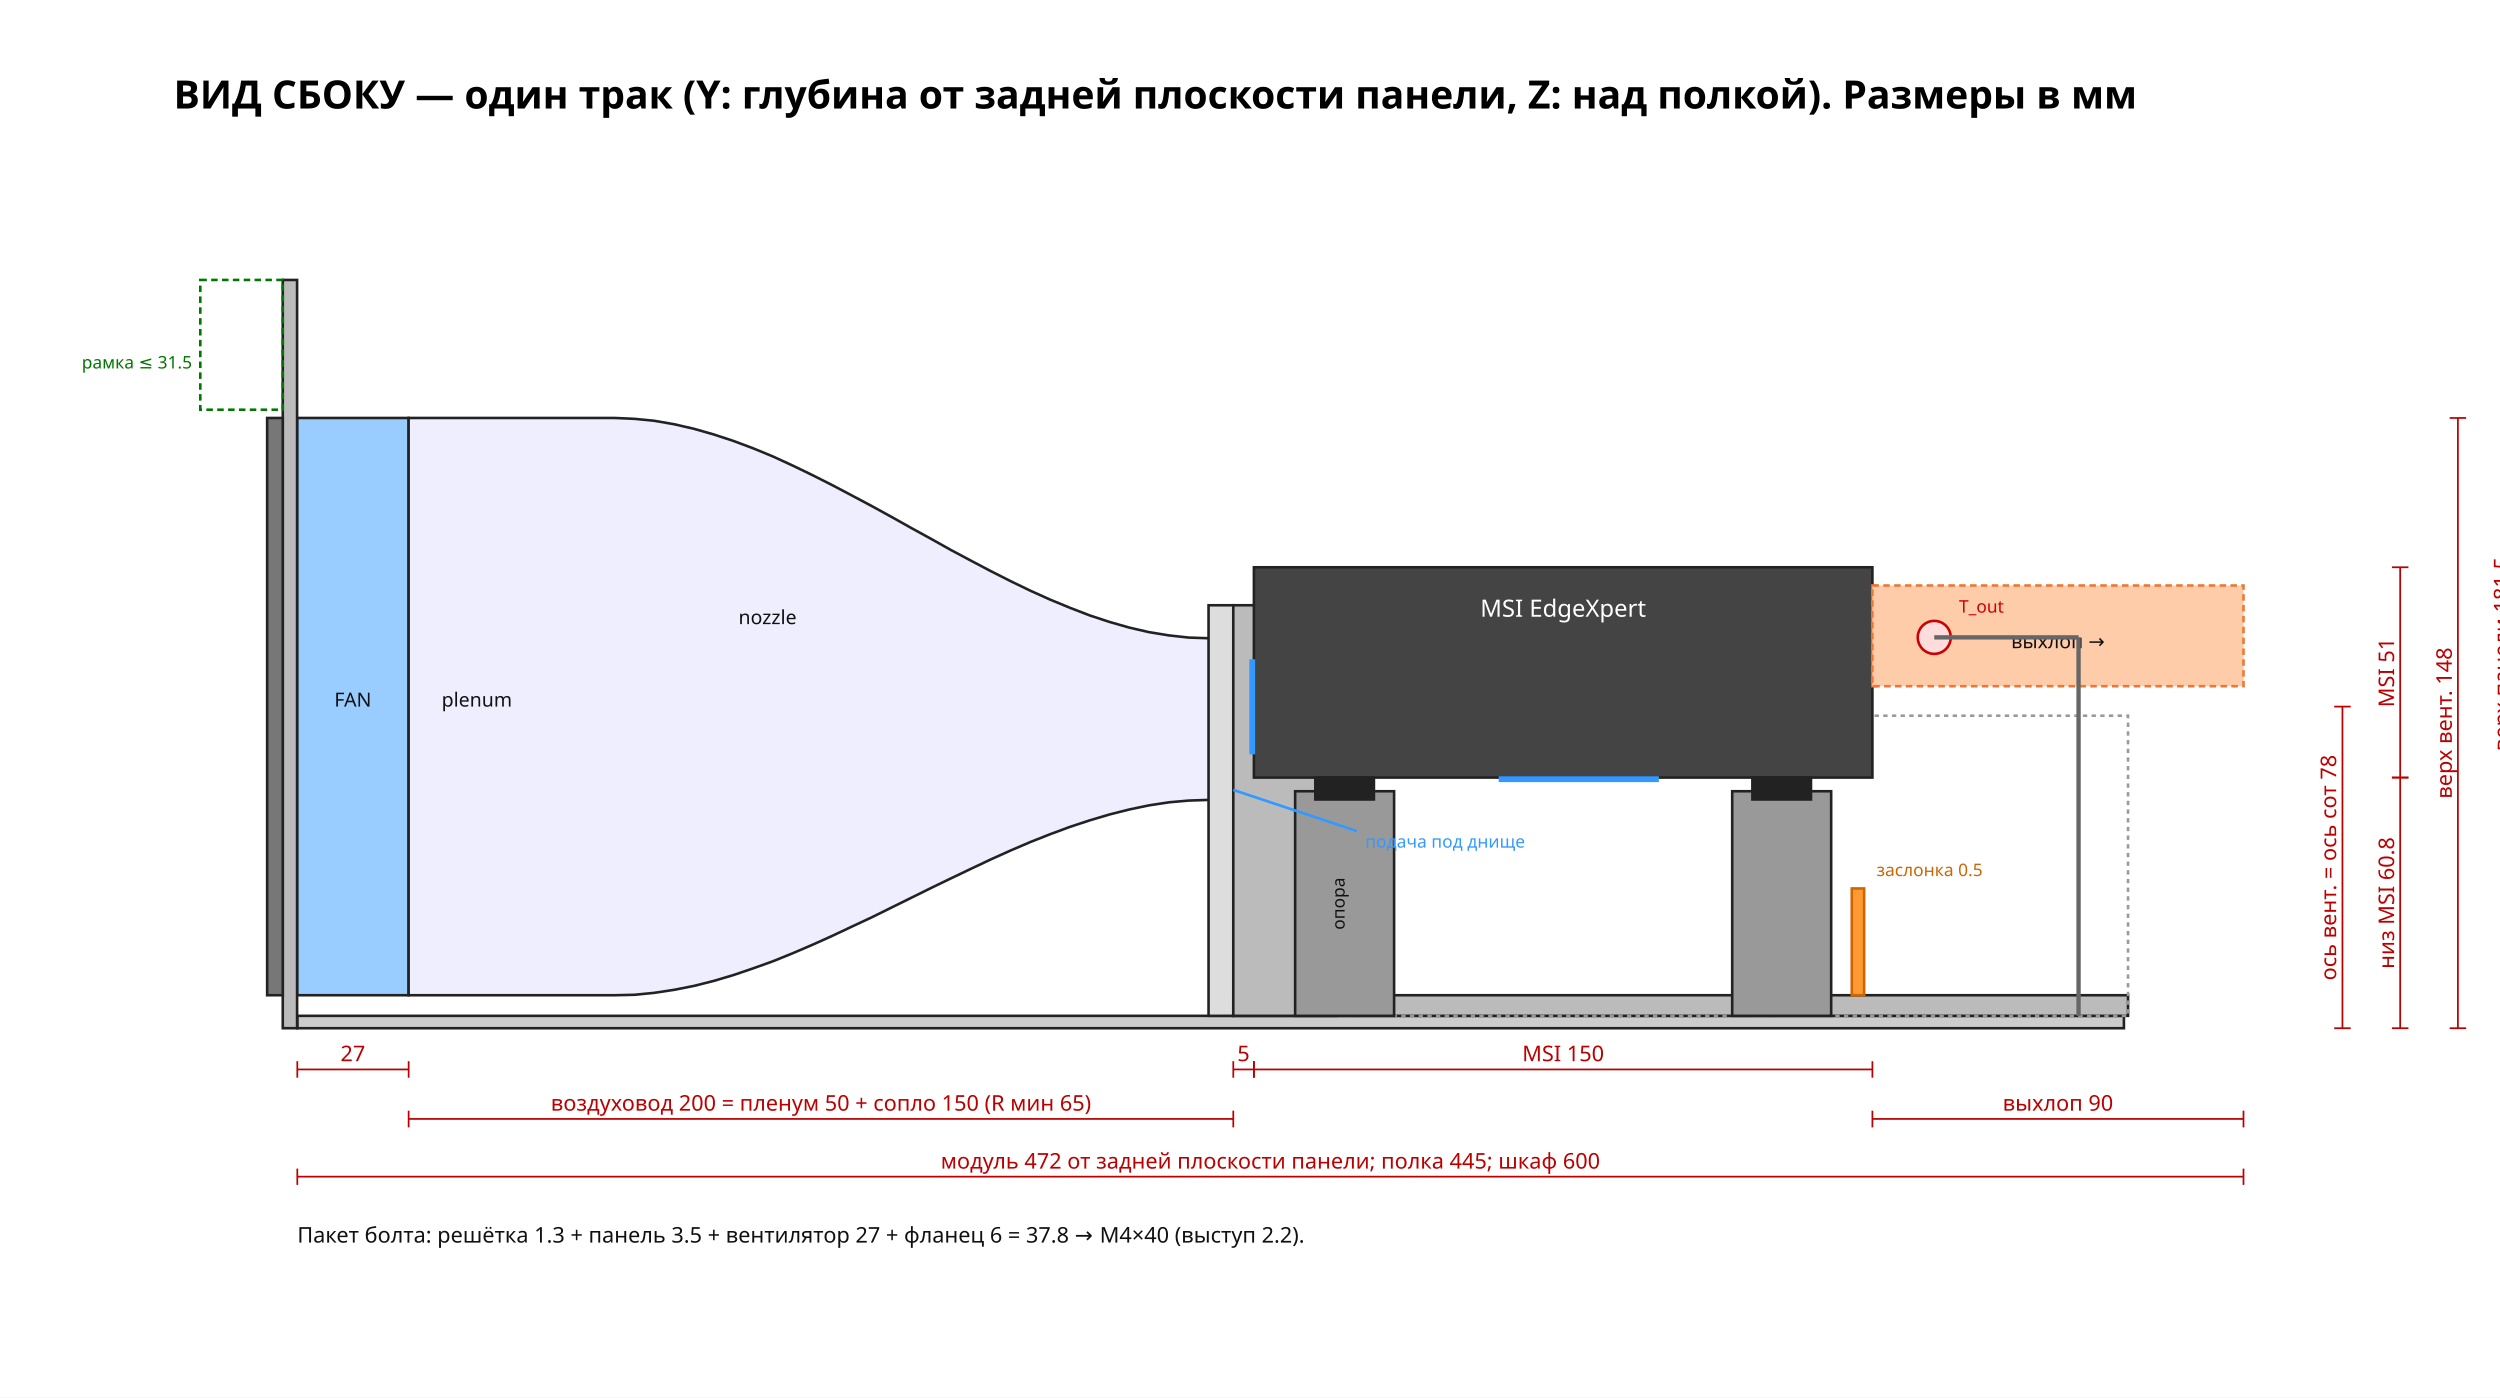
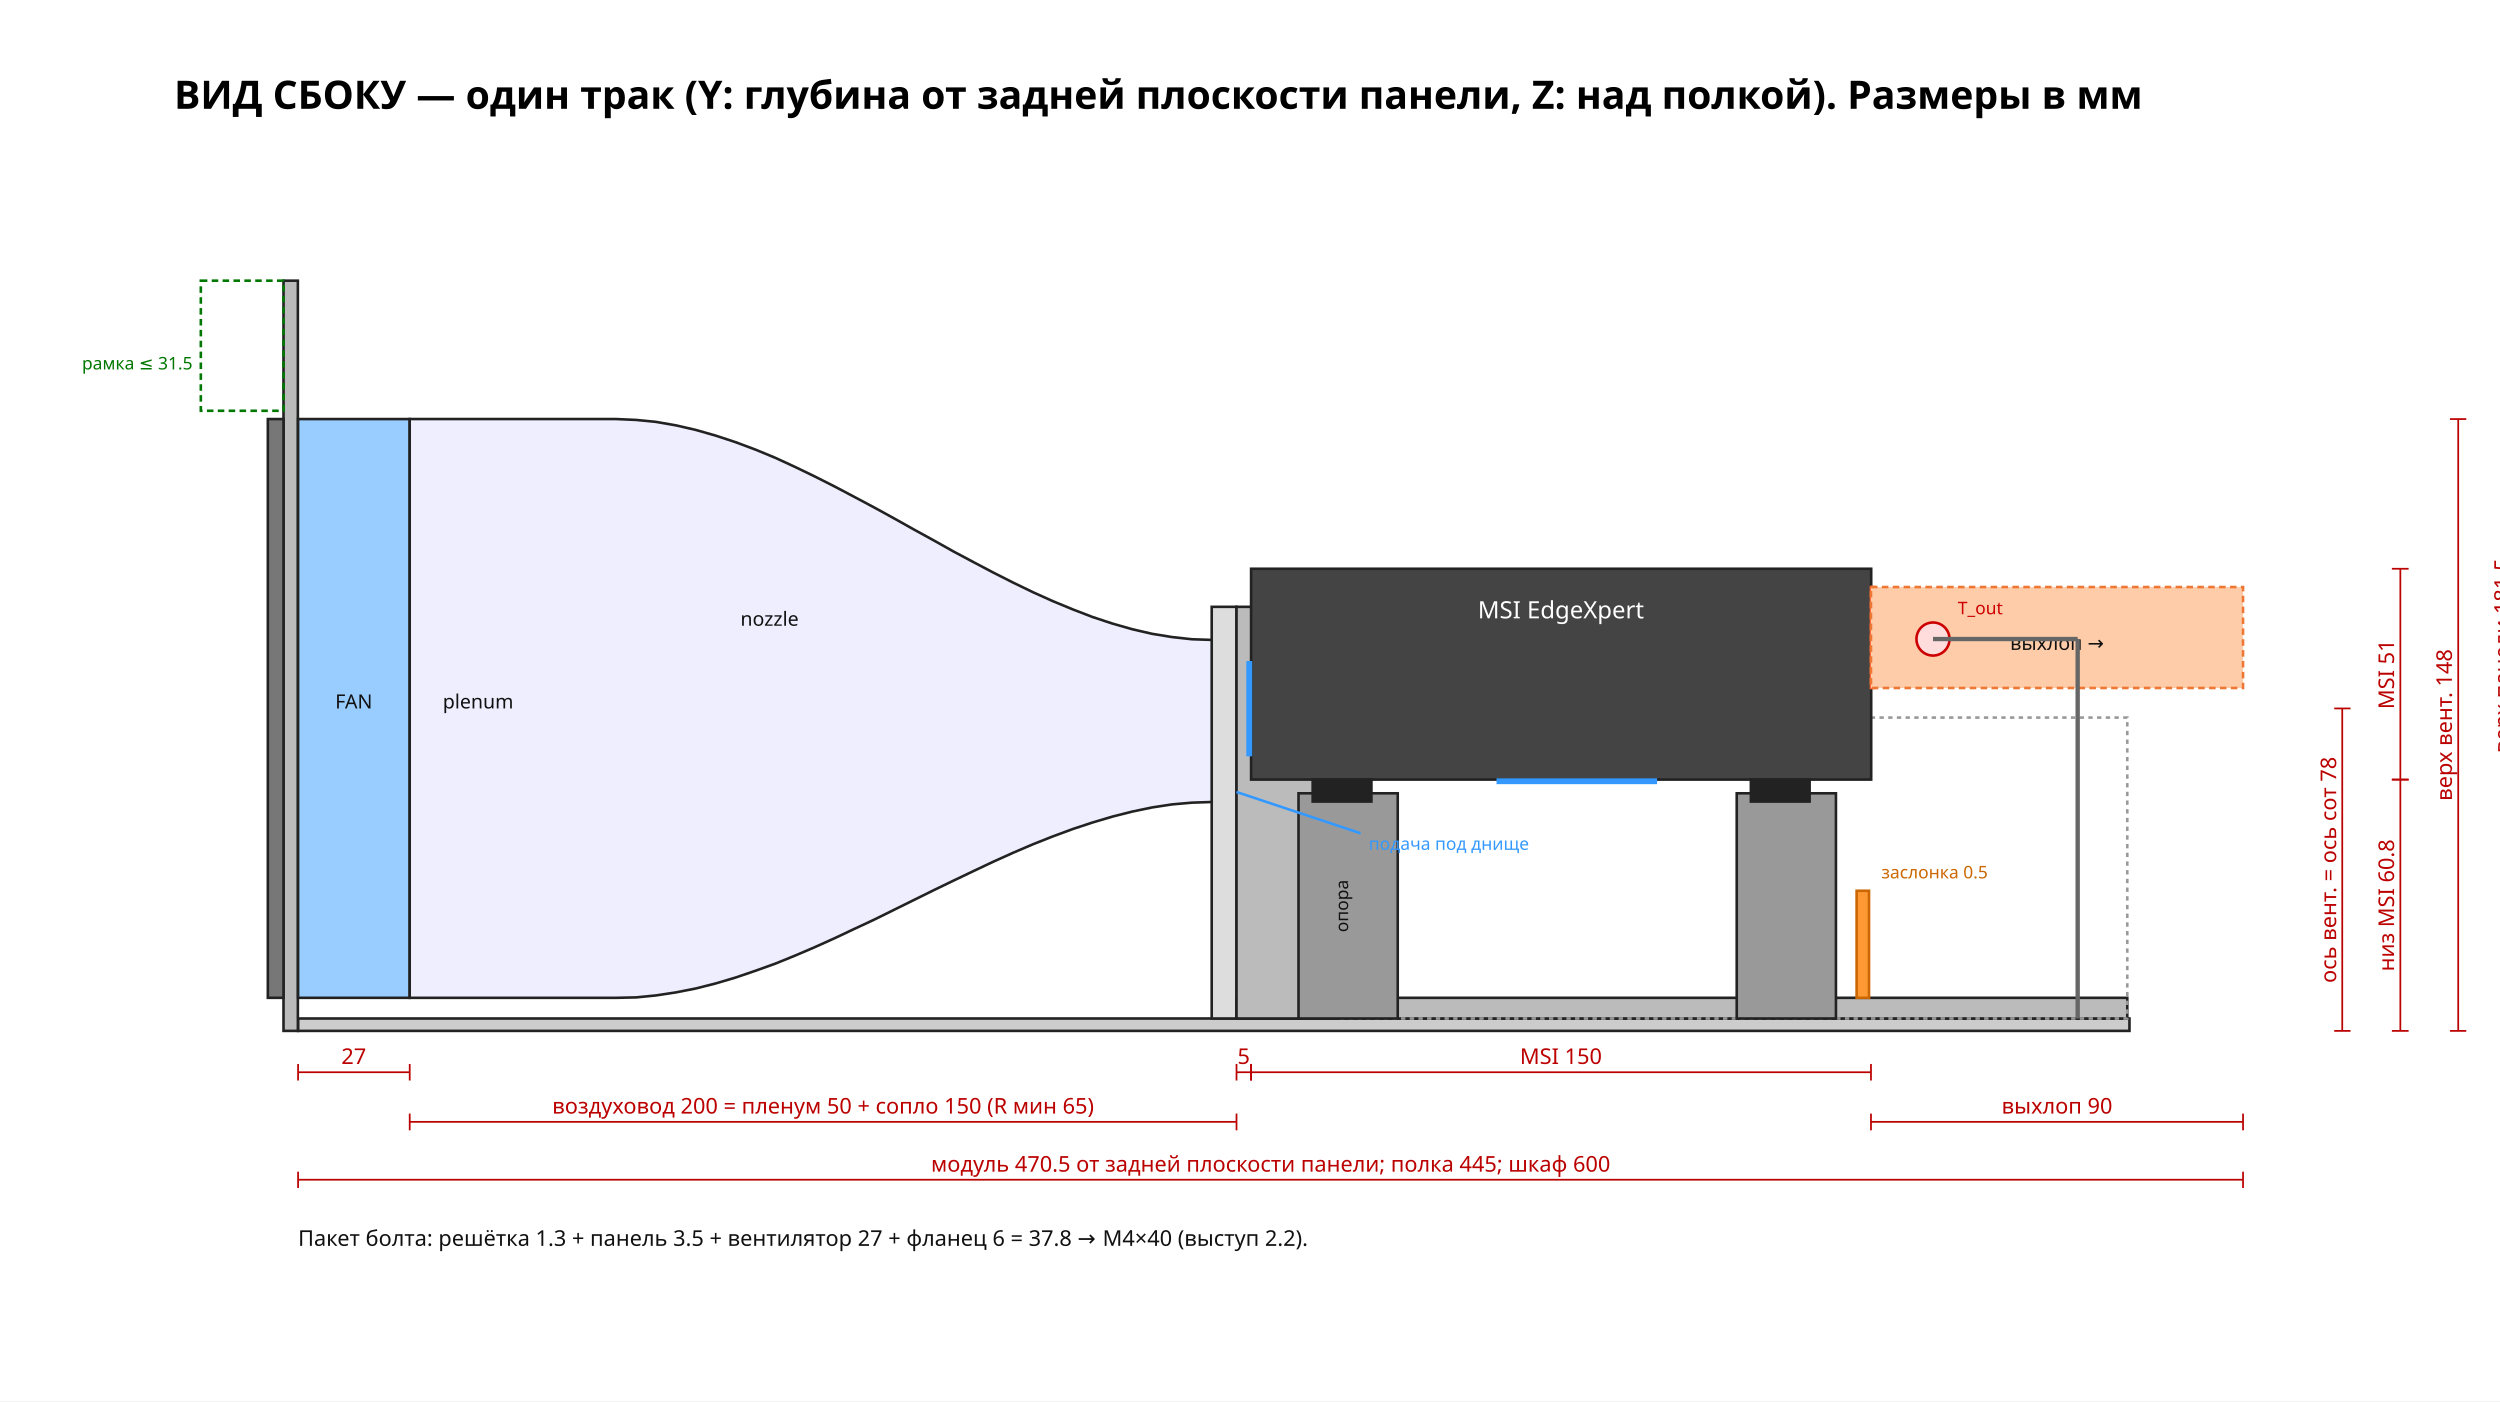
- <svg xmlns="http://www.w3.org/2000/svg" width="1152" height="644" viewBox="0 0 1152 644">
+ <svg xmlns="http://www.w3.org/2000/svg" width="1149" height="644" viewBox="0 0 1149 644">
  <rect width="100%" height="100%" fill="#fff" />
  <text x="80" y="50" font-size="18" font-family="sans-serif" font-weight="bold">ВИД СБОКУ — один трак (Y: глубина от задней плоскости панели, Z: над полкой). Размеры в мм</text>
  <rect x="137.0" y="468.1" width="841.7" height="5.7" stroke="#222" fill="#ccc" stroke-width="1.2" />
  <rect x="130.3" y="129.0" width="6.6" height="344.8" stroke="#222" fill="#bbb" stroke-width="1.2" />
  <rect x="123.1" y="192.6" width="7.2" height="266.0" stroke="#222" fill="#777" stroke-width="1.2" />
  <rect x="137.0" y="192.6" width="51.3" height="266.0" stroke="#222" fill="#9cf" stroke-width="1.2" />
  <text x="162.6" y="325.6" font-size="9" font-family="sans-serif" text-anchor="middle" fill="#111">FAN</text>
  <rect x="92.3" y="129.0" width="38.0" height="59.8" stroke="#070" fill="none" stroke-width="1.2" stroke-dasharray="3,2" />
  <text x="88.5" y="169.8" font-size="8" font-family="sans-serif" text-anchor="end" fill="#070">рамка ≤ 31.5</text>
  <polygon points="188.3,192.6 283.3,192.6 292.4,193.0 301.5,193.9 310.7,195.5 319.8,197.6 328.9,200.2 338.0,203.2 347.1,206.6 356.3,210.4 365.4,214.6 374.5,219.0 383.6,223.6 392.7,228.4 401.9,233.3 411.0,238.3 420.1,243.4 429.2,248.4 438.3,253.5 447.5,258.4 456.6,263.2 465.7,267.8 474.8,272.2 483.9,276.3 493.1,280.1 502.2,283.6 511.3,286.6 520.4,289.2 529.5,291.3 538.7,292.8 547.8,293.8 556.9,294.1 568.3,294.1 568.3,368.6 556.9,368.6 547.8,368.9 538.7,369.7 529.5,371.1 520.4,373.0 511.3,375.3 502.2,378.0 493.1,381.0 483.9,384.4 474.8,388.0 465.7,391.9 456.6,396.0 447.5,400.3 438.3,404.7 429.2,409.1 420.1,413.6 411.0,418.1 401.9,422.6 392.7,426.9 383.6,431.2 374.5,435.3 365.4,439.2 356.3,442.9 347.1,446.2 338.0,449.3 328.9,452.0 319.8,454.3 310.7,456.1 301.5,457.5 292.4,458.4 283.3,458.6 188.3,458.6" stroke="#222" fill="#eef" stroke-width="1.2" />
  <text x="203.5" y="325.6" font-size="9" font-family="sans-serif" text-anchor="start" fill="#111">plenum</text>
  <text x="340.3" y="287.6" font-size="9" font-family="sans-serif" text-anchor="start" fill="#111">nozzle</text>
  <rect x="556.9" y="278.9" width="11.4" height="189.2" stroke="#222" fill="#ddd" stroke-width="1.2" />
-   <rect x="568.3" y="458.6" width="412.3" height="9.5" stroke="#222" fill="#bbb" stroke-width="1.2" />
+   <rect x="568.3" y="458.6" width="409.4" height="9.5" stroke="#222" fill="#bbb" stroke-width="1.2" />
  <rect x="568.3" y="278.9" width="47.5" height="189.2" stroke="#222" fill="#bbb" stroke-width="1.2" />
-   <rect x="615.8" y="329.8" width="364.8" height="138.3" stroke="#999" fill="none" stroke-width="1.2" stroke-dasharray="2,2" />
+   <rect x="615.8" y="329.8" width="361.9" height="138.3" stroke="#999" fill="none" stroke-width="1.2" stroke-dasharray="2,2" />
  <rect x="596.8" y="364.6" width="45.6" height="103.5" stroke="#222" fill="#999" stroke-width="1.2" />
  <rect x="798.2" y="364.6" width="45.6" height="103.5" stroke="#222" fill="#999" stroke-width="1.2" />
  <text x="619.6" y="416.4" font-size="8" font-family="sans-serif" text-anchor="middle" fill="#111" transform="rotate(-90 619.6 416.4)">опора</text>
  <rect x="853.3" y="409.4" width="5.7" height="49.2" stroke="#c60" fill="#f93" stroke-width="1.2" />
  <text x="864.7" y="403.7" font-size="8" font-family="sans-serif" text-anchor="start" fill="#c60">заслонка 0.5</text>
-   <rect x="577.8" y="261.4" width="285.0" height="96.9" stroke="#222" fill="#444" stroke-width="1.2" />
-   <rect x="576.3" y="304.4" width="1.5" height="42.6" stroke="#39f" fill="#39f" stroke-width="1.2" />
-   <rect x="862.8" y="269.8" width="1.5" height="46.4" stroke="#f63" fill="#f63" stroke-width="1.2" />
-   <rect x="606.1" y="358.3" width="27.0" height="10.1" stroke="#222" fill="#222" stroke-width="1.2" />
-   <rect x="807.5" y="358.3" width="27.0" height="10.1" stroke="#222" fill="#222" stroke-width="1.2" />
-   <rect x="691.2" y="358.3" width="72.6" height="1.5" stroke="#39f" fill="#39f" stroke-width="1.2" />
-   <text x="720.3" y="284.2" font-size="11" font-family="sans-serif" text-anchor="middle" fill="#fff">MSI EdgeXpert</text>
-   <rect x="862.8" y="269.8" width="171.0" height="46.4" stroke="#e73" fill="#fca" stroke-width="1.2" stroke-dasharray="3,2" />
-   <text x="948.3" y="298.7" font-size="9" font-family="sans-serif" text-anchor="middle" fill="#111">выхлоп →</text>
-   <circle cx="891.3" cy="293.7" r="7.6" stroke="#c00" fill="#fdd" stroke-width="1.2" />
-   <text x="902.7" y="282.3" font-size="8" font-family="sans-serif" text-anchor="start" fill="#c00">T_out</text>
-   <line x1="957.8" y1="468.1" x2="957.8" y2="293.7" stroke="#666" stroke-width="2" />
-   <line x1="891.3" y1="293.7" x2="957.8" y2="293.7" stroke="#666" stroke-width="2" />
+   <rect x="575.0" y="261.4" width="285.0" height="96.9" stroke="#222" fill="#444" stroke-width="1.2" />
+   <rect x="573.4" y="304.4" width="1.5" height="42.6" stroke="#39f" fill="#39f" stroke-width="1.2" />
+   <rect x="859.9" y="269.8" width="1.5" height="46.4" stroke="#f63" fill="#f63" stroke-width="1.2" />
+   <rect x="603.3" y="358.3" width="27.0" height="10.1" stroke="#222" fill="#222" stroke-width="1.2" />
+   <rect x="804.7" y="358.3" width="27.0" height="10.1" stroke="#222" fill="#222" stroke-width="1.2" />
+   <rect x="688.4" y="358.3" width="72.6" height="1.5" stroke="#39f" fill="#39f" stroke-width="1.2" />
+   <text x="717.4" y="284.2" font-size="11" font-family="sans-serif" text-anchor="middle" fill="#fff">MSI EdgeXpert</text>
+   <rect x="859.9" y="269.8" width="171.0" height="46.4" stroke="#e73" fill="#fca" stroke-width="1.2" stroke-dasharray="3,2" />
+   <text x="945.4" y="298.7" font-size="9" font-family="sans-serif" text-anchor="middle" fill="#111">выхлоп →</text>
+   <circle cx="888.4" cy="293.7" r="7.6" stroke="#c00" fill="#fdd" stroke-width="1.2" />
+   <text x="899.8" y="282.3" font-size="8" font-family="sans-serif" text-anchor="start" fill="#c00">T_out</text>
+   <line x1="954.9" y1="468.1" x2="954.9" y2="293.7" stroke="#666" stroke-width="2" />
+   <line x1="888.4" y1="293.7" x2="954.9" y2="293.7" stroke="#666" stroke-width="2" />
  <line x1="568.3" y1="364.0" x2="625.3" y2="383.0" stroke="#39f" stroke-width="1.2" />
  <text x="629.1" y="390.6" font-size="8" font-family="sans-serif" text-anchor="start" fill="#39f">подача под днище</text>
-   <line x1="1079.4" y1="473.8" x2="1079.4" y2="325.6" stroke="#b00" stroke-width="0.8" />
-   <line x1="1075.6" y1="473.8" x2="1083.2" y2="473.8" stroke="#b00" stroke-width="0.8" />
-   <line x1="1075.6" y1="325.6" x2="1083.2" y2="325.6" stroke="#b00" stroke-width="0.8" />
-   <text x="1076.5" y="399.8" font-size="10" font-family="sans-serif" text-anchor="middle" fill="#b00" transform="rotate(-90 1076.5 399.8)">ось вент. = ось сот 78</text>
-   <line x1="1106.0" y1="473.8" x2="1106.0" y2="358.3" stroke="#b00" stroke-width="0.8" />
-   <line x1="1102.2" y1="473.8" x2="1109.8" y2="473.8" stroke="#b00" stroke-width="0.8" />
-   <line x1="1102.2" y1="358.3" x2="1109.8" y2="358.3" stroke="#b00" stroke-width="0.8" />
-   <text x="1103.2" y="416.1" font-size="10" font-family="sans-serif" text-anchor="middle" fill="#b00" transform="rotate(-90 1103.2 416.1)">низ MSI 60.8</text>
-   <line x1="1106.0" y1="358.3" x2="1106.0" y2="261.4" stroke="#b00" stroke-width="0.8" />
-   <line x1="1102.2" y1="358.3" x2="1109.8" y2="358.3" stroke="#b00" stroke-width="0.8" />
-   <line x1="1102.2" y1="261.4" x2="1109.8" y2="261.4" stroke="#b00" stroke-width="0.8" />
-   <text x="1103.2" y="309.9" font-size="10" font-family="sans-serif" text-anchor="middle" fill="#b00" transform="rotate(-90 1103.2 309.9)">MSI 51</text>
-   <line x1="1132.6" y1="473.8" x2="1132.6" y2="192.6" stroke="#b00" stroke-width="0.8" />
-   <line x1="1128.8" y1="473.8" x2="1136.4" y2="473.8" stroke="#b00" stroke-width="0.8" />
-   <line x1="1128.8" y1="192.6" x2="1136.4" y2="192.6" stroke="#b00" stroke-width="0.8" />
-   <text x="1129.8" y="333.2" font-size="10" font-family="sans-serif" text-anchor="middle" fill="#b00" transform="rotate(-90 1129.8 333.2)">верх вент. 148</text>
-   <line x1="1159.2" y1="473.8" x2="1159.2" y2="129.0" stroke="#b00" stroke-width="0.8" />
-   <line x1="1155.4" y1="473.8" x2="1163.0" y2="473.8" stroke="#b00" stroke-width="0.8" />
-   <line x1="1155.4" y1="129.0" x2="1163.0" y2="129.0" stroke="#b00" stroke-width="0.8" />
-   <text x="1156.3" y="301.4" font-size="10" font-family="sans-serif" text-anchor="middle" fill="#b00" transform="rotate(-90 1156.3 301.4)">верх панели 181.5</text>
+   <line x1="1076.5" y1="473.8" x2="1076.5" y2="325.6" stroke="#b00" stroke-width="0.8" />
+   <line x1="1072.8" y1="473.8" x2="1080.3" y2="473.8" stroke="#b00" stroke-width="0.8" />
+   <line x1="1072.8" y1="325.6" x2="1080.3" y2="325.6" stroke="#b00" stroke-width="0.8" />
+   <text x="1073.7" y="399.8" font-size="10" font-family="sans-serif" text-anchor="middle" fill="#b00" transform="rotate(-90 1073.7 399.8)">ось вент. = ось сот 78</text>
+   <line x1="1103.2" y1="473.8" x2="1103.2" y2="358.3" stroke="#b00" stroke-width="0.8" />
+   <line x1="1099.3" y1="473.8" x2="1107.0" y2="473.8" stroke="#b00" stroke-width="0.8" />
+   <line x1="1099.3" y1="358.3" x2="1107.0" y2="358.3" stroke="#b00" stroke-width="0.8" />
+   <text x="1100.3" y="416.1" font-size="10" font-family="sans-serif" text-anchor="middle" fill="#b00" transform="rotate(-90 1100.3 416.1)">низ MSI 60.8</text>
+   <line x1="1103.2" y1="358.3" x2="1103.2" y2="261.4" stroke="#b00" stroke-width="0.8" />
+   <line x1="1099.3" y1="358.3" x2="1107.0" y2="358.3" stroke="#b00" stroke-width="0.8" />
+   <line x1="1099.3" y1="261.4" x2="1107.0" y2="261.4" stroke="#b00" stroke-width="0.8" />
+   <text x="1100.3" y="309.9" font-size="10" font-family="sans-serif" text-anchor="middle" fill="#b00" transform="rotate(-90 1100.3 309.9)">MSI 51</text>
+   <line x1="1129.8" y1="473.8" x2="1129.8" y2="192.6" stroke="#b00" stroke-width="0.8" />
+   <line x1="1126.0" y1="473.8" x2="1133.5" y2="473.8" stroke="#b00" stroke-width="0.8" />
+   <line x1="1126.0" y1="192.6" x2="1133.5" y2="192.6" stroke="#b00" stroke-width="0.8" />
+   <text x="1126.9" y="333.2" font-size="10" font-family="sans-serif" text-anchor="middle" fill="#b00" transform="rotate(-90 1126.9 333.2)">верх вент. 148</text>
+   <line x1="1156.3" y1="473.8" x2="1156.3" y2="129.0" stroke="#b00" stroke-width="0.8" />
+   <line x1="1152.5" y1="473.8" x2="1160.1" y2="473.8" stroke="#b00" stroke-width="0.8" />
+   <line x1="1152.5" y1="129.0" x2="1160.1" y2="129.0" stroke="#b00" stroke-width="0.8" />
+   <text x="1153.5" y="301.4" font-size="10" font-family="sans-serif" text-anchor="middle" fill="#b00" transform="rotate(-90 1153.5 301.4)">верх панели 181.5</text>
  <line x1="137.0" y1="492.8" x2="188.3" y2="492.8" stroke="#b00" stroke-width="0.8" />
  <line x1="137.0" y1="496.6" x2="137.0" y2="489.0" stroke="#b00" stroke-width="0.8" />
  <line x1="188.3" y1="496.6" x2="188.3" y2="489.0" stroke="#b00" stroke-width="0.8" />
  <text x="162.6" y="489.0" font-size="10" font-family="sans-serif" text-anchor="middle" fill="#b00">27</text>
  <line x1="188.3" y1="515.6" x2="568.3" y2="515.6" stroke="#b00" stroke-width="0.8" />
  <line x1="188.3" y1="519.5" x2="188.3" y2="511.8" stroke="#b00" stroke-width="0.8" />
  <line x1="568.3" y1="519.5" x2="568.3" y2="511.8" stroke="#b00" stroke-width="0.8" />
  <text x="378.3" y="511.8" font-size="10" font-family="sans-serif" text-anchor="middle" fill="#b00">воздуховод 200 = пленум 50 + сопло 150 (R мин 65)</text>
-   <line x1="568.3" y1="492.8" x2="577.8" y2="492.8" stroke="#b00" stroke-width="0.8" />
+   <line x1="568.3" y1="492.8" x2="575.0" y2="492.8" stroke="#b00" stroke-width="0.8" />
  <line x1="568.3" y1="496.6" x2="568.3" y2="489.0" stroke="#b00" stroke-width="0.8" />
-   <line x1="577.8" y1="496.6" x2="577.8" y2="489.0" stroke="#b00" stroke-width="0.8" />
-   <text x="573.0" y="489.0" font-size="10" font-family="sans-serif" text-anchor="middle" fill="#b00">5</text>
-   <line x1="577.8" y1="492.8" x2="862.8" y2="492.8" stroke="#b00" stroke-width="0.8" />
-   <line x1="577.8" y1="496.6" x2="577.8" y2="489.0" stroke="#b00" stroke-width="0.8" />
-   <line x1="862.8" y1="496.6" x2="862.8" y2="489.0" stroke="#b00" stroke-width="0.8" />
-   <text x="720.3" y="489.0" font-size="10" font-family="sans-serif" text-anchor="middle" fill="#b00">MSI 150</text>
-   <line x1="862.8" y1="515.6" x2="1033.8" y2="515.6" stroke="#b00" stroke-width="0.8" />
-   <line x1="862.8" y1="519.5" x2="862.8" y2="511.8" stroke="#b00" stroke-width="0.8" />
-   <line x1="1033.8" y1="519.5" x2="1033.8" y2="511.8" stroke="#b00" stroke-width="0.8" />
-   <text x="948.3" y="511.8" font-size="10" font-family="sans-serif" text-anchor="middle" fill="#b00">выхлоп 90</text>
-   <line x1="137.0" y1="542.2" x2="1033.8" y2="542.2" stroke="#b00" stroke-width="0.8" />
+   <line x1="575.0" y1="496.6" x2="575.0" y2="489.0" stroke="#b00" stroke-width="0.8" />
+   <text x="571.6" y="489.0" font-size="10" font-family="sans-serif" text-anchor="middle" fill="#b00">5</text>
+   <line x1="575.0" y1="492.8" x2="859.9" y2="492.8" stroke="#b00" stroke-width="0.8" />
+   <line x1="575.0" y1="496.6" x2="575.0" y2="489.0" stroke="#b00" stroke-width="0.8" />
+   <line x1="859.9" y1="496.6" x2="859.9" y2="489.0" stroke="#b00" stroke-width="0.8" />
+   <text x="717.4" y="489.0" font-size="10" font-family="sans-serif" text-anchor="middle" fill="#b00">MSI 150</text>
+   <line x1="859.9" y1="515.6" x2="1030.9" y2="515.6" stroke="#b00" stroke-width="0.8" />
+   <line x1="859.9" y1="519.5" x2="859.9" y2="511.8" stroke="#b00" stroke-width="0.8" />
+   <line x1="1030.9" y1="519.5" x2="1030.9" y2="511.8" stroke="#b00" stroke-width="0.8" />
+   <text x="945.4" y="511.8" font-size="10" font-family="sans-serif" text-anchor="middle" fill="#b00">выхлоп 90</text>
+   <line x1="137.0" y1="542.2" x2="1030.9" y2="542.2" stroke="#b00" stroke-width="0.8" />
  <line x1="137.0" y1="546.0" x2="137.0" y2="538.5" stroke="#b00" stroke-width="0.8" />
-   <line x1="1033.8" y1="546.0" x2="1033.8" y2="538.5" stroke="#b00" stroke-width="0.8" />
-   <text x="585.4" y="538.5" font-size="10" font-family="sans-serif" text-anchor="middle" fill="#b00">модуль 472 от задней плоскости панели; полка 445; шкаф 600</text>
+   <line x1="1030.9" y1="546.0" x2="1030.9" y2="538.5" stroke="#b00" stroke-width="0.8" />
+   <text x="584.0" y="538.5" font-size="10" font-family="sans-serif" text-anchor="middle" fill="#b00">модуль 470.5 от задней плоскости панели; полка 445; шкаф 600</text>
  <text x="137.0" y="572.6" font-size="10" font-family="sans-serif" text-anchor="start" fill="#111">Пакет болта: решётка 1.3 + панель 3.5 + вентилятор 27 + фланец 6 = 37.8 → M4×40 (выступ 2.2).</text>
</svg>
